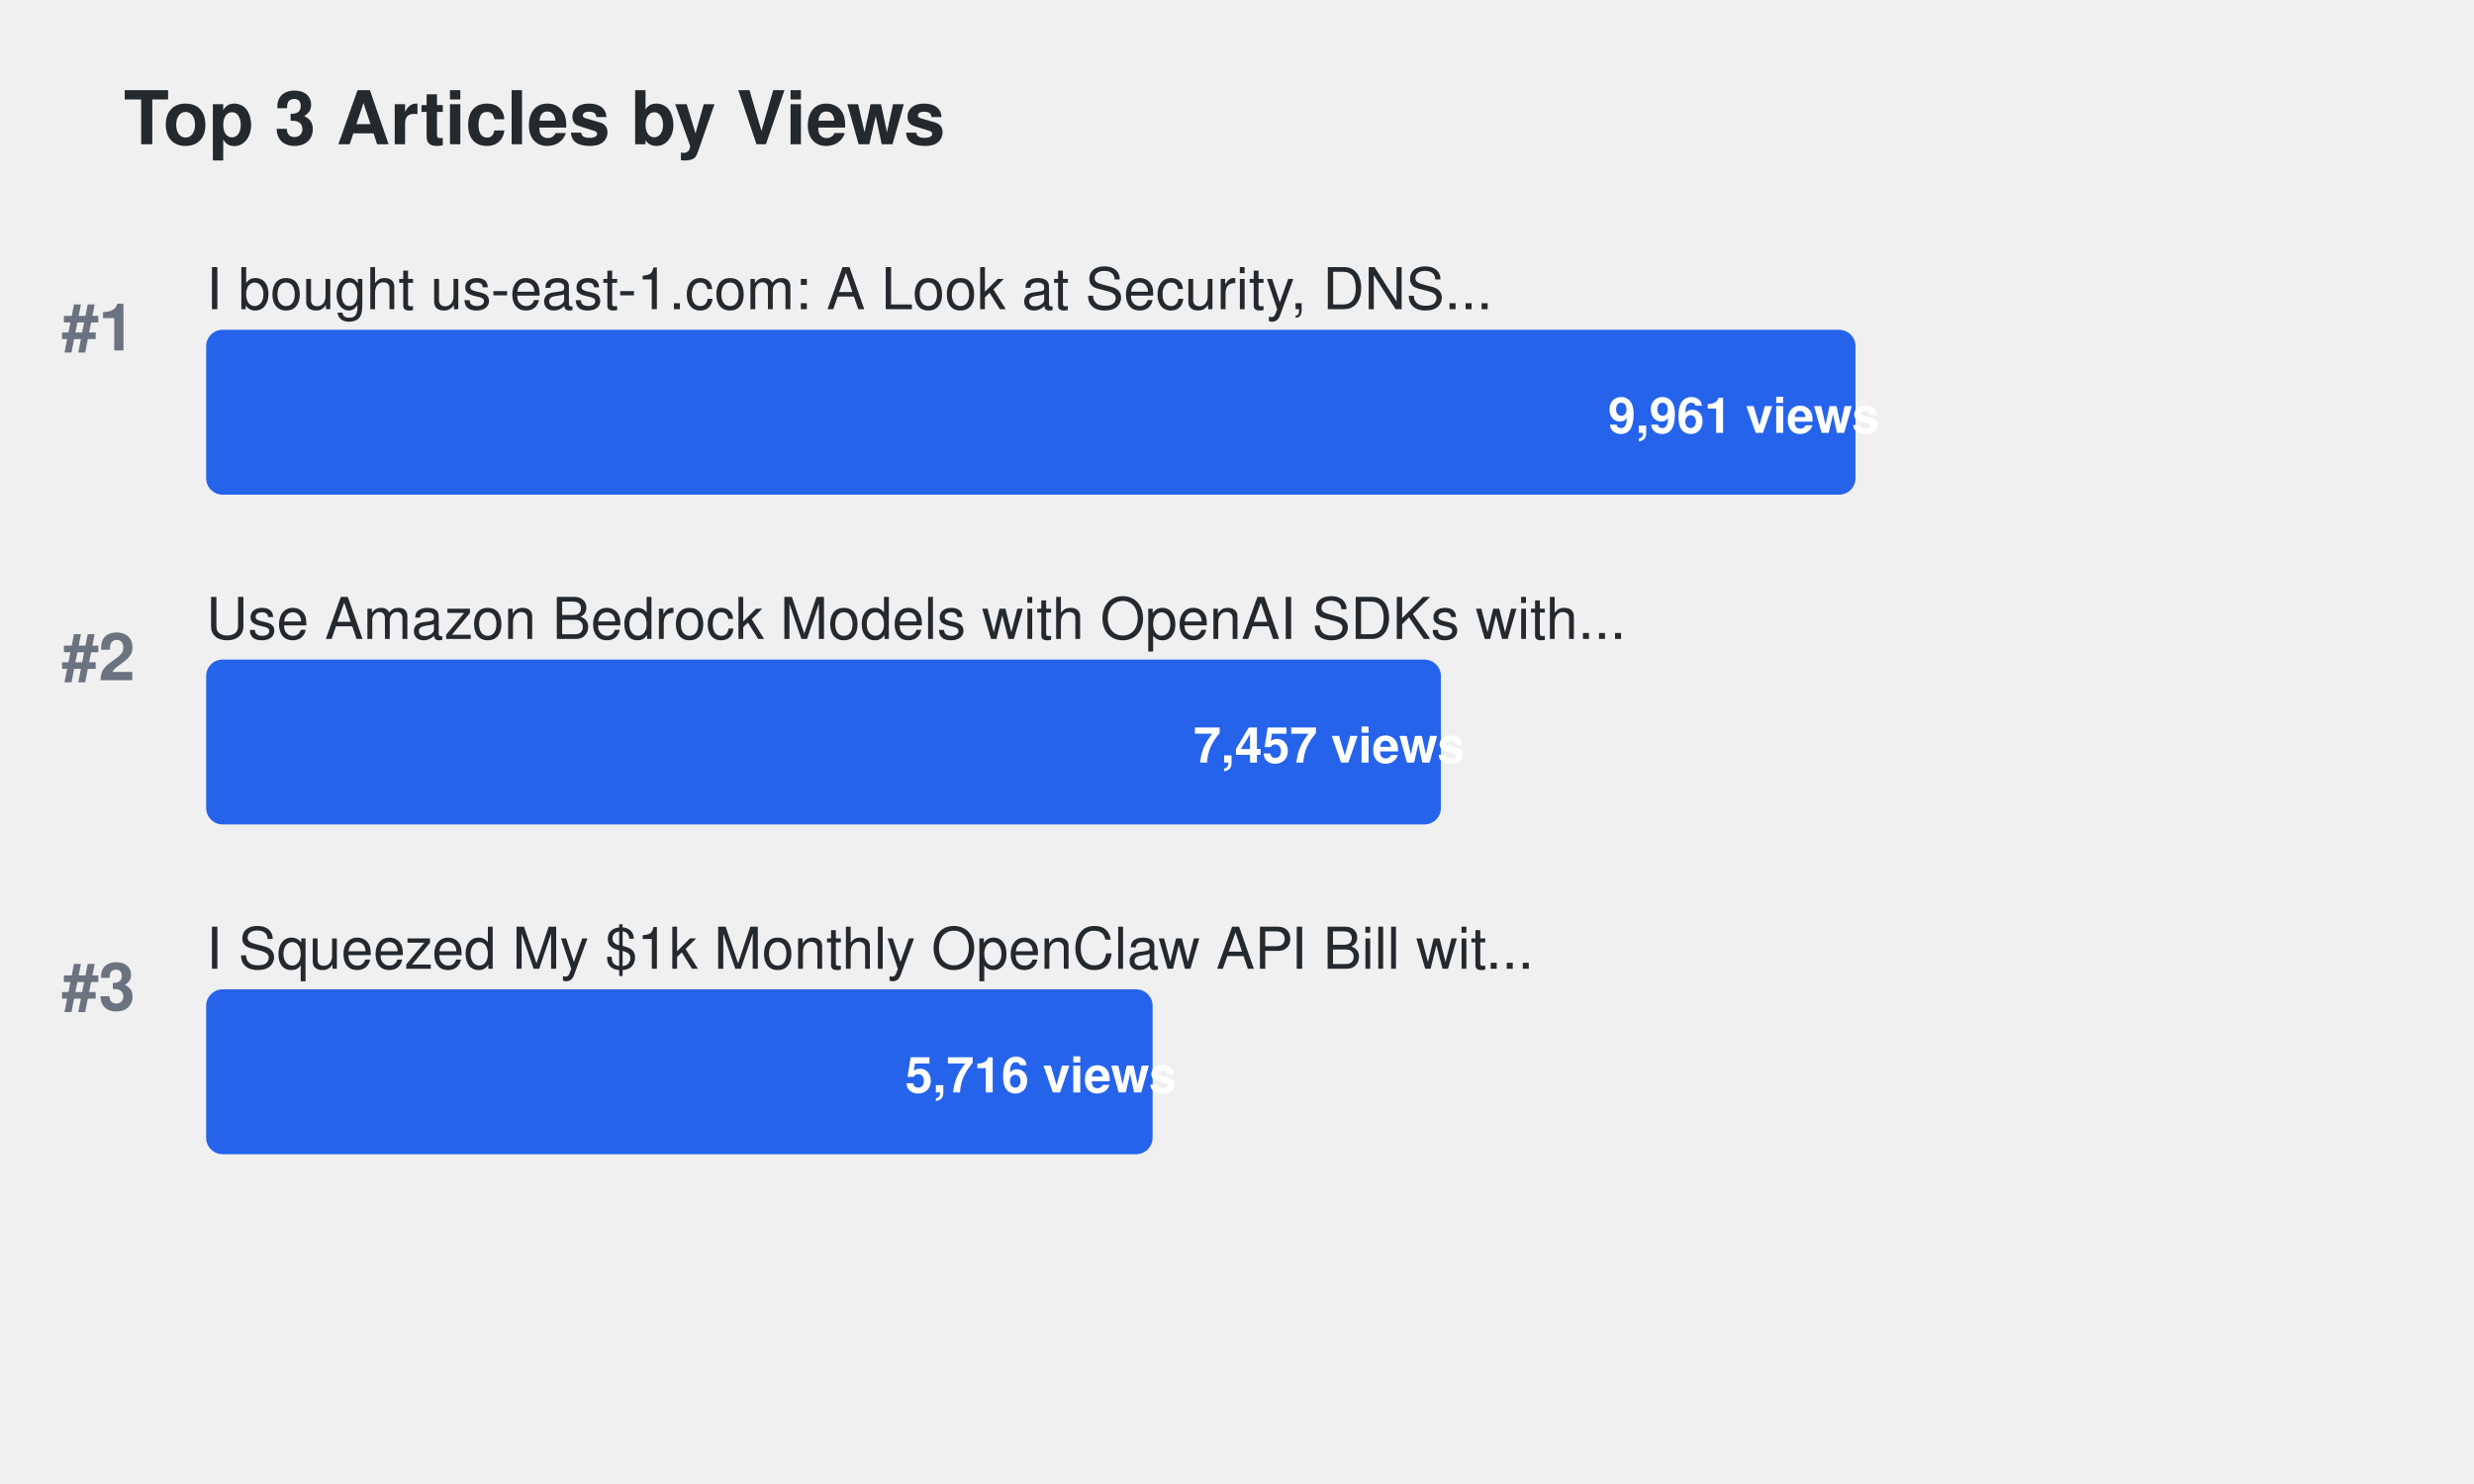
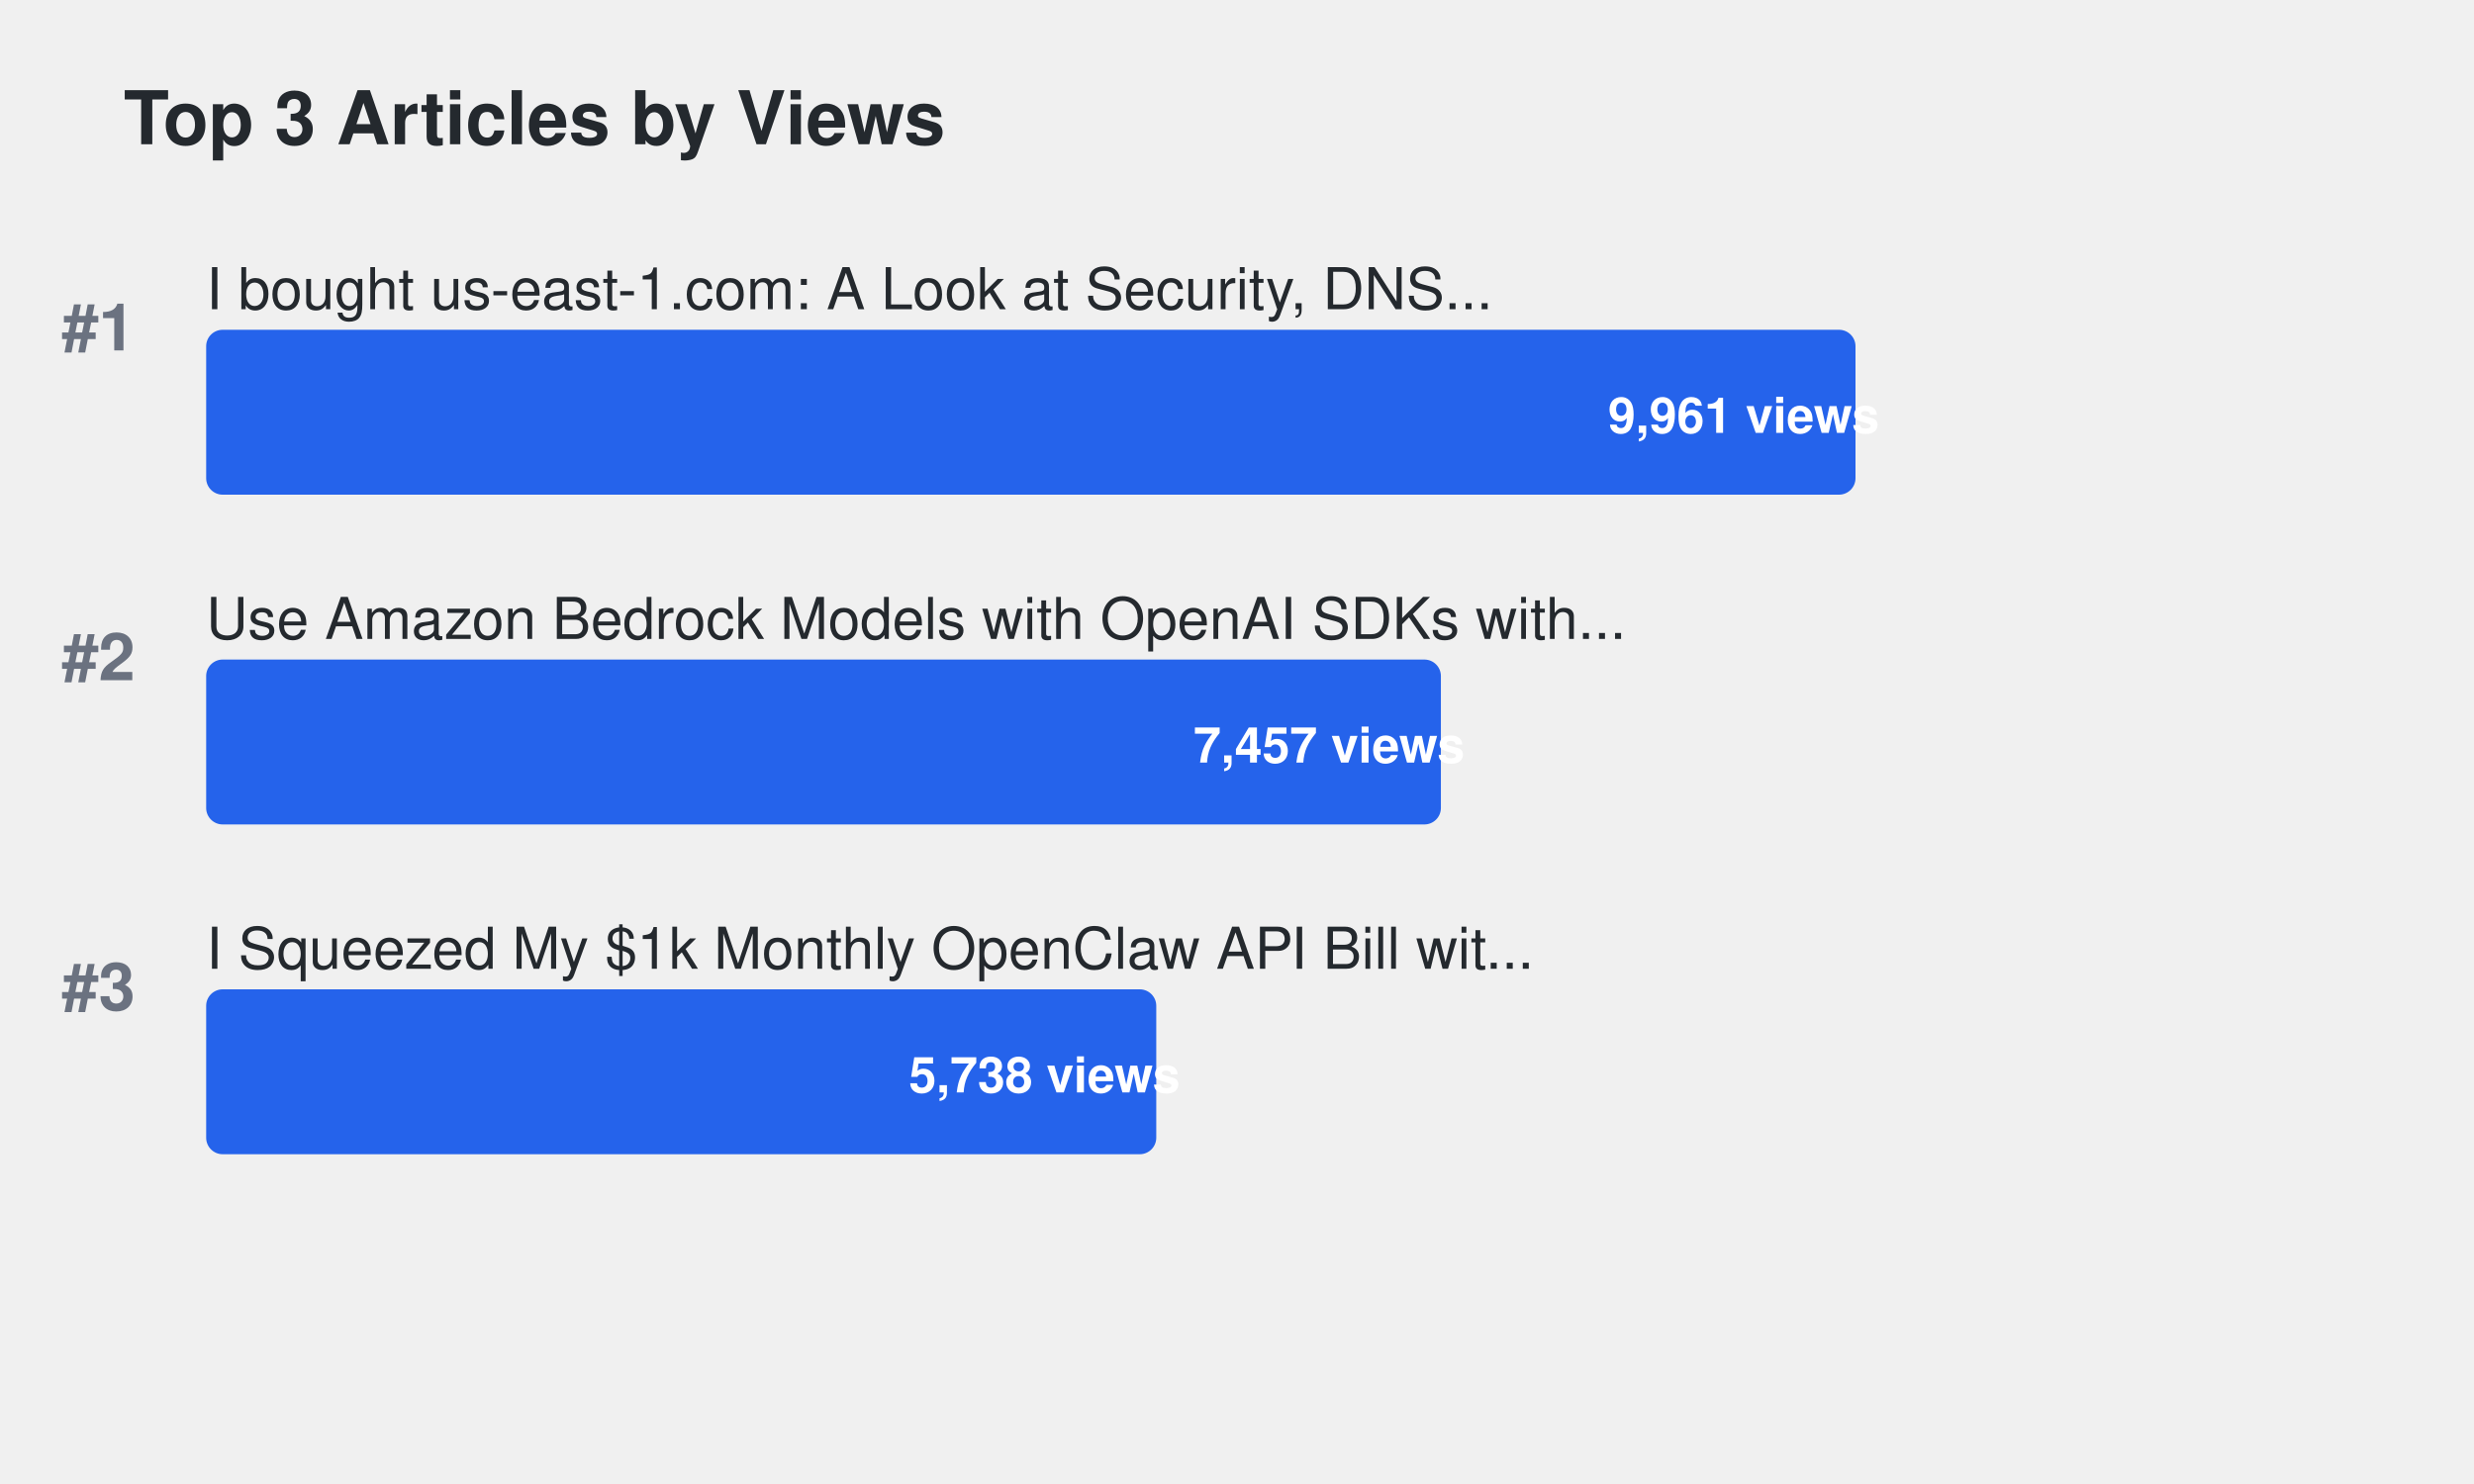
<svg xmlns="http://www.w3.org/2000/svg" width="600" height="360">
  <defs>
    <style>
.title { font-family: -apple-system, BlinkMacSystemFont, "Segoe UI", Helvetica, Arial, sans-serif; font-size: 18px; font-weight: 600; fill: #24292e; }
.article-title { font-family: -apple-system, BlinkMacSystemFont, "Segoe UI", Helvetica, Arial, sans-serif; font-size: 14px; font-weight: 500; fill: #24292e; }
.metric-value { font-family: -apple-system, BlinkMacSystemFont, "Segoe UI", Helvetica, Arial, sans-serif; font-size: 12px; font-weight: 600; fill: #ffffff; }
.rank { font-family: -apple-system, BlinkMacSystemFont, "Segoe UI", Helvetica, Arial, sans-serif; font-size: 16px; font-weight: 700; fill: #6b7280; }
.bar { rx: 4; ry: 4; }
.bar:hover { opacity: 0.8; cursor: pointer; }
a { text-decoration: none; }
a:hover .article-title { fill: #0969da; text-decoration: underline; }
a:hover .bar { opacity: 0.9; }
</style>
  </defs>
  <text x="30" y="35" class="title">Top 3 Articles by Views</text>
  <text x="15" y="85" class="rank">#1</text>
  <a href="https://dev.to/aws-builders/i-bought-us-east-1com-a-look-at-security-dns-traffic-and-protecting-aws-users-15ng" target="_blank">
    <text x="50" y="75" class="article-title">I bought us-east-1.com: A Look at Security, DNS...</text>
    <rect x="50" y="80" width="400.0" height="40" fill="#2563eb" class="bar">
</rect>
    <text x="390.0" y="105" class="metric-value" fill="#ffffff">9,961 views</text>
  </a>
  <text x="15" y="165" class="rank">#2</text>
  <a href="https://dev.to/aws-builders/use-amazon-bedrock-models-via-an-openai-api-compatible-serverless-endpoint-now-without-fixed-cost-5hf5" target="_blank">
    <text x="50" y="155" class="article-title">Use Amazon Bedrock Models with OpenAI SDKs with...</text>
    <rect x="50" y="160" width="299.448" height="40" fill="#2563eb" class="bar">
</rect>
    <text x="289.448" y="185" class="metric-value" fill="#ffffff">7,457 views</text>
  </a>
  <text x="15" y="245" class="rank">#3</text>
  <a href="https://dev.to/aws-builders/i-squeezed-my-1k-monthly-openclaw-api-bill-with-20month-in-aws-credits-heres-the-exact-setup-3gj4" target="_blank">
    <text x="50" y="235" class="article-title">I Squeezed My $1k Monthly OpenClaw API Bill wit...</text>
-     <rect x="50" y="240" width="229.535" height="40" fill="#2563eb" class="bar">
+     <rect x="50" y="240" width="230.419" height="40" fill="#2563eb" class="bar">
</rect>
-     <text x="219.535" y="265" class="metric-value" fill="#ffffff">5,716 views</text>
+     <text x="220.419" y="265" class="metric-value" fill="#ffffff">5,738 views</text>
  </a>
</svg>
